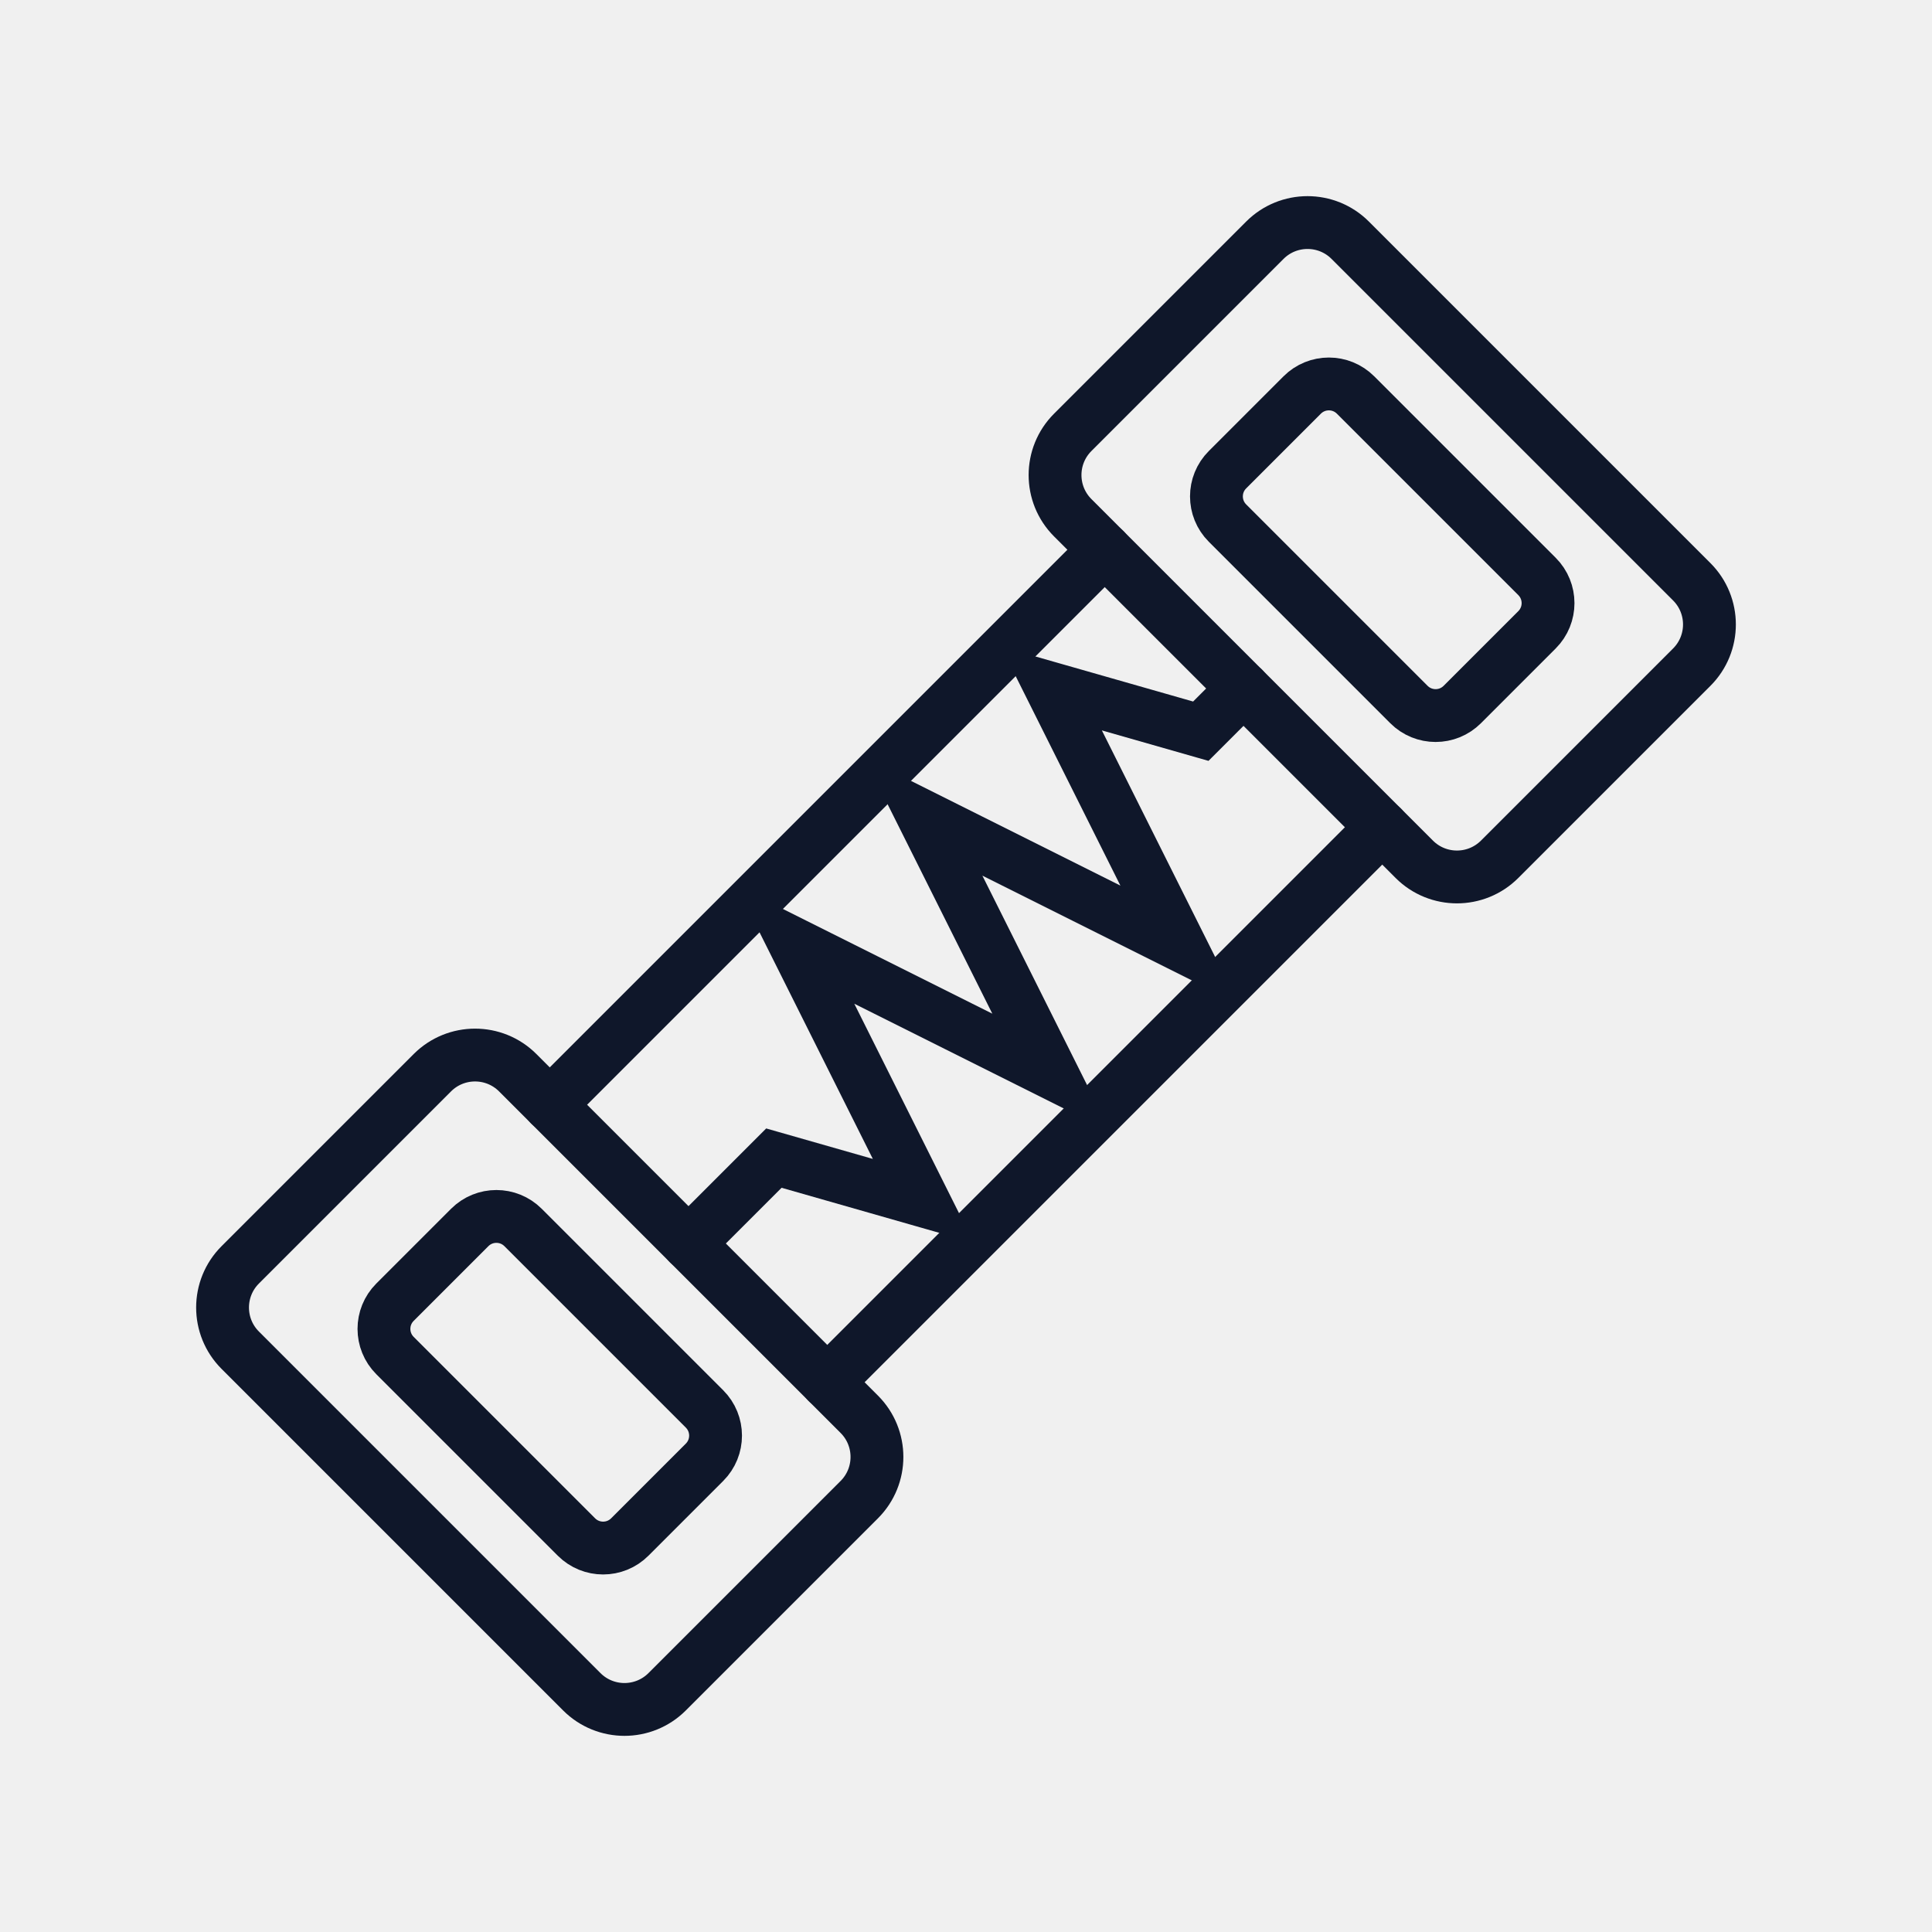
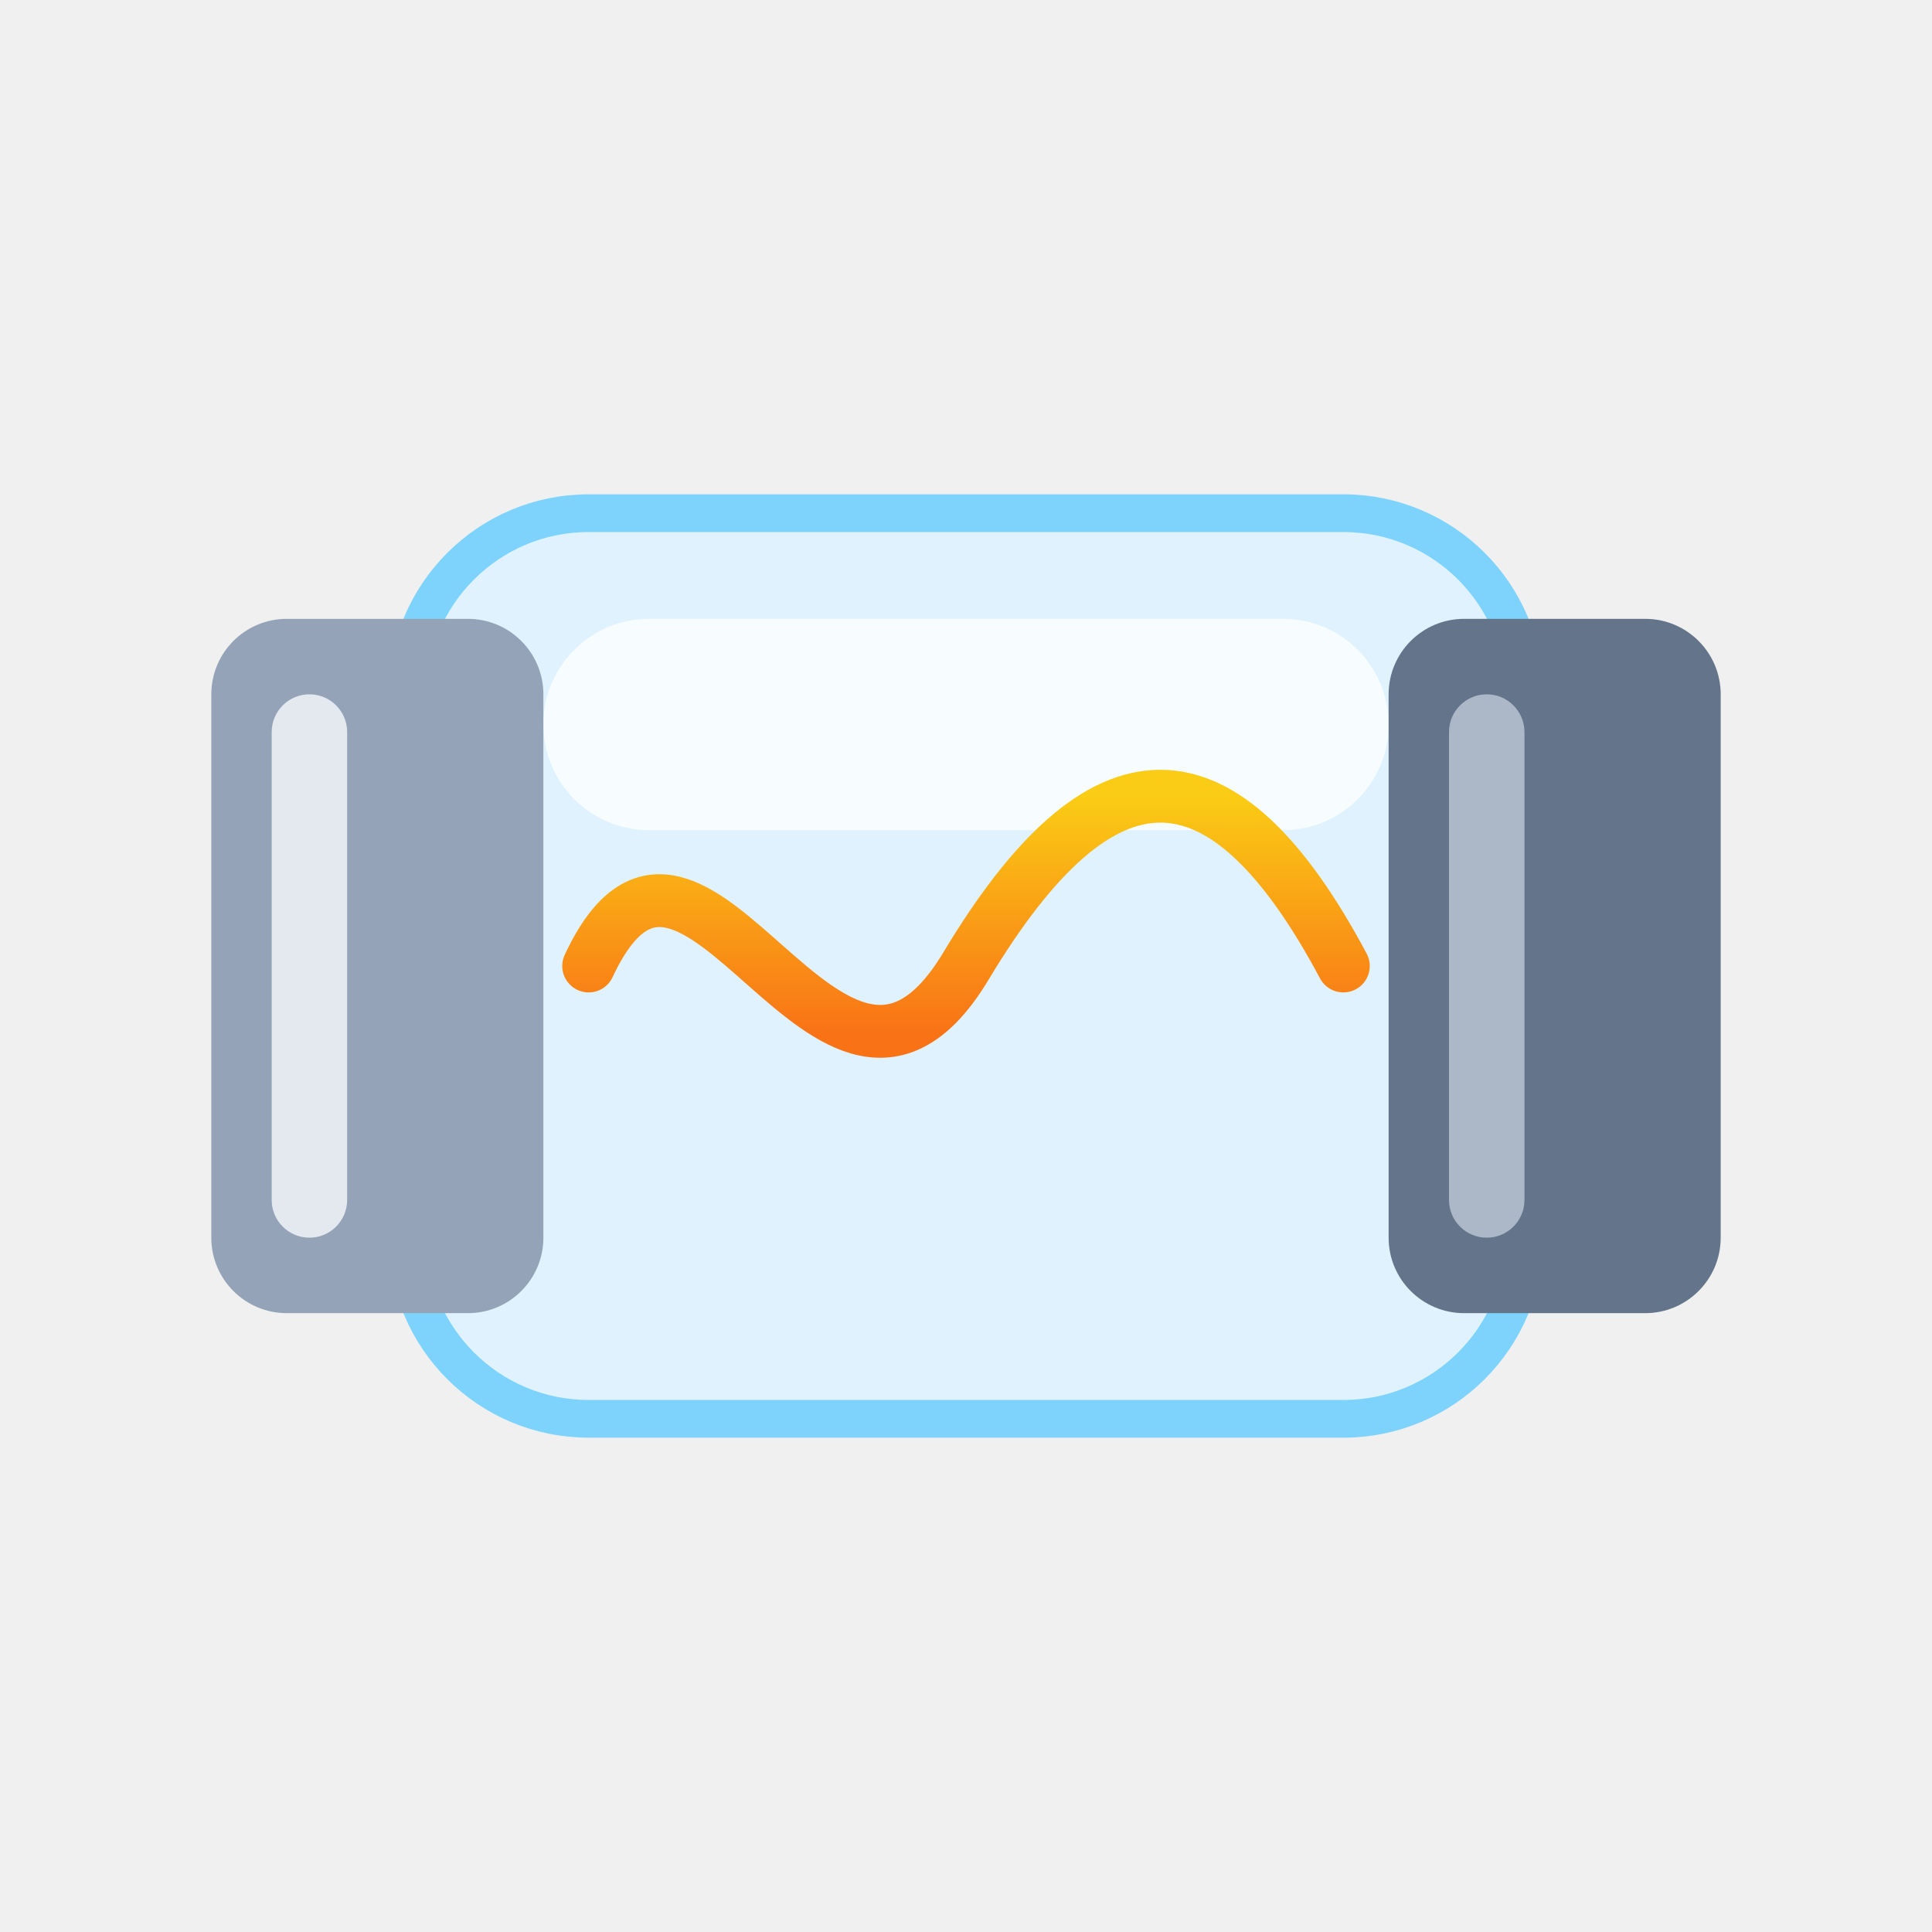
- <svg xmlns="http://www.w3.org/2000/svg" width="128" height="128" viewBox="0 0 128 128" role="img" aria-label="Fuse line icon" fill="none">
-   <g transform="translate(64 64) rotate(-45)" stroke="#0f172a" stroke-width="3.5" stroke-linecap="round" stroke-linejoin="round">
-     <rect x="-52" y="-20" width="26" height="40" rx="4" />
-     <rect x="-45" y="-11" width="12" height="22" rx="2.5" />
-     <rect x="26" y="-20" width="26" height="40" rx="4" />
-     <rect x="33" y="-11" width="12" height="22" rx="2.5" />
-     <path d="M-26 -13H26" />
-     <path d="M-26 13H26" />
-     <path stroke-linejoin="miter" d="M-26 0H-18L-13 9L-7-9L-1 9L5-9L11 9L17-9L22 0H26" />
-   </g>
+ <svg xmlns="http://www.w3.org/2000/svg" width="128" height="128" viewBox="0 0 128 128" role="img" aria-label="Fuse icon">
+   <defs>
+     <linearGradient id="spark" x1="0" y1="0" x2="0" y2="1">
+       <stop offset="0" stop-color="#facc15" />
+       <stop offset="1" stop-color="#f97316" />
+     </linearGradient>
+   </defs>
+   <rect x="27" y="34" width="74" height="60" rx="12" fill="#e0f2fe" stroke="#7dd3fc" stroke-width="2.5" />
+   <rect x="36" y="41" width="56" height="14" rx="7" fill="#ffffff" fill-opacity="0.75" />
+   <path d="M39 64C46 49 55 79 64 64S81 49 89 64" fill="none" stroke="url(#spark)" stroke-width="3.5" stroke-linecap="round" />
+   <rect x="14" y="41" width="22" height="46" rx="5" fill="#94a3b8" />
+   <rect x="92" y="41" width="22" height="46" rx="5" fill="#64748b" />
+   <rect x="18" y="46" width="5" height="36" rx="2.5" fill="#f1f5f9" fill-opacity="0.85" />
+   <rect x="96" y="46" width="5" height="36" rx="2.5" fill="#cbd5e1" fill-opacity="0.7" />
</svg>
